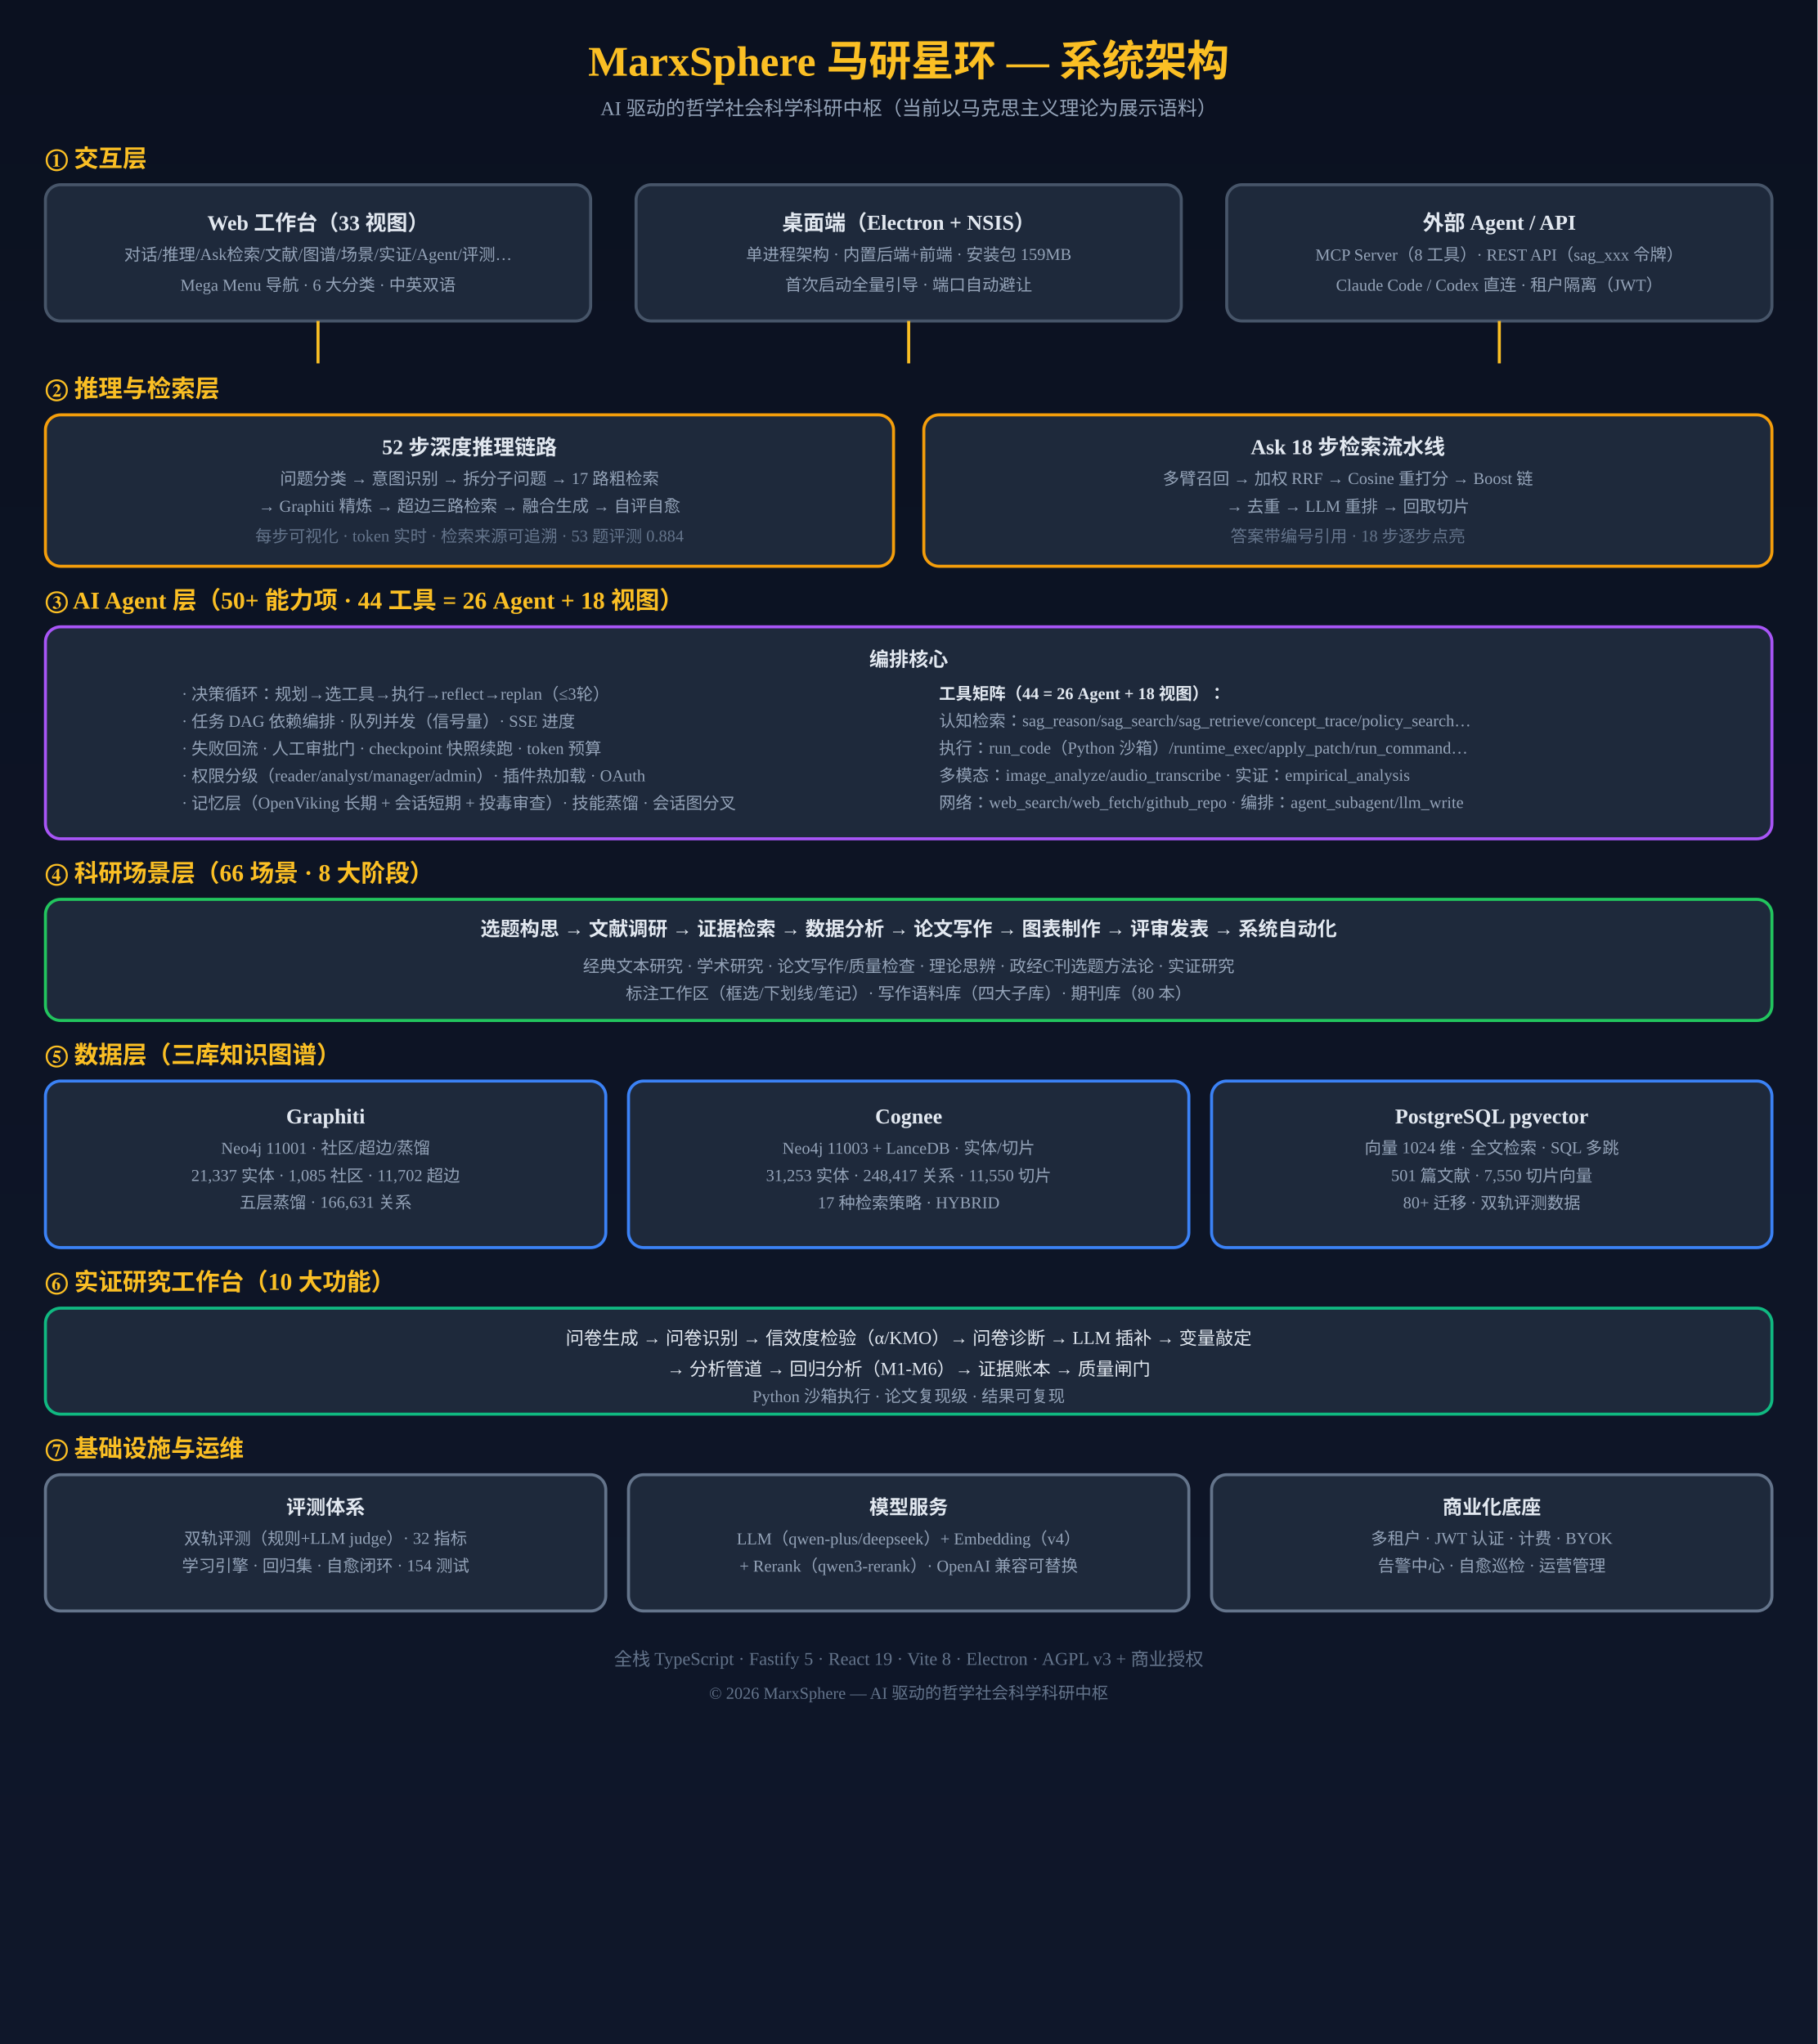
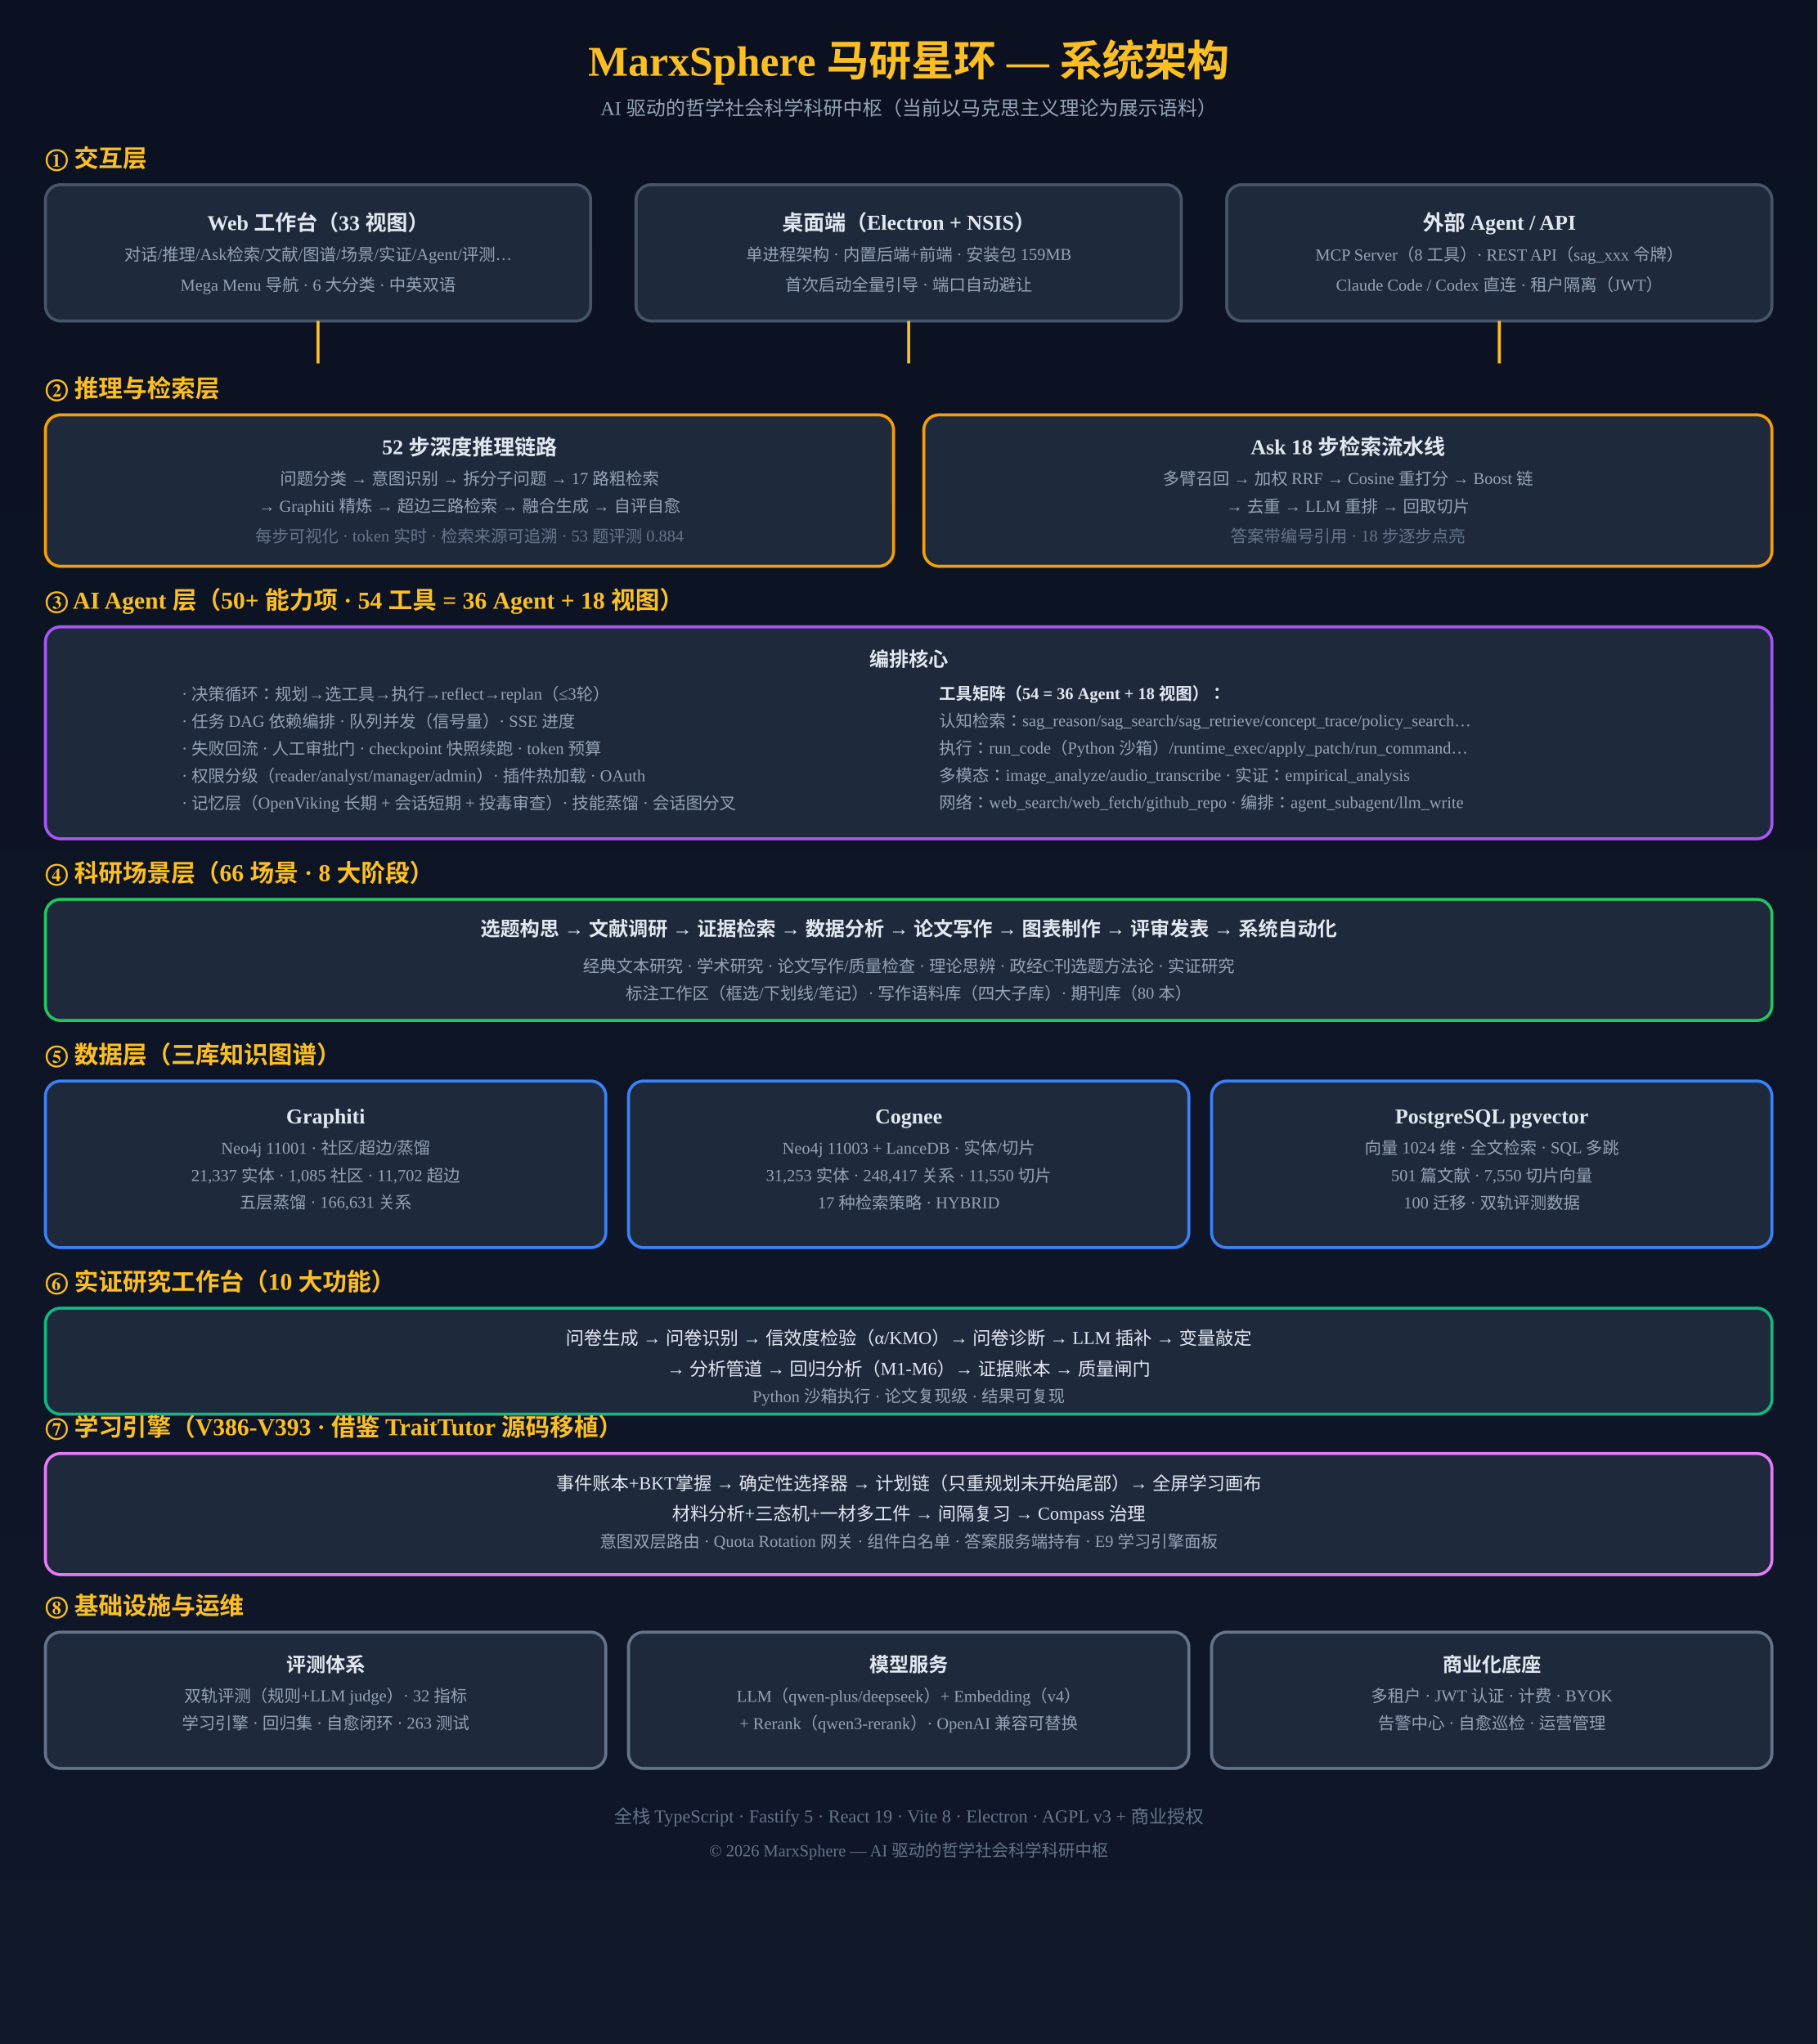
<svg xmlns="http://www.w3.org/2000/svg" viewBox="0 0 1200 1350" width="1200" height="1350">
  <defs>
    <linearGradient id="bg" x1="0" y1="0" x2="0" y2="1">
      <stop offset="0%" stop-color="#0b1120" />
      <stop offset="100%" stop-color="#0f172a" />
    </linearGradient>
  </defs>
  <rect width="1200" height="1350" fill="url(#bg)" />
  <text x="600" y="50" text-anchor="middle" font-size="28" font-weight="bold" fill="#fbbf24">MarxSphere 马研星环 — 系统架构</text>
  <text x="600" y="76" text-anchor="middle" font-size="13" fill="#94a3b8">AI 驱动的哲学社会科学科研中枢（当前以马克思主义理论为展示语料）</text>
  <text x="30" y="110" font-size="16" font-weight="bold" fill="#fbbf24">① 交互层</text>
  <rect x="30" y="122" width="360" height="90" rx="10" fill="#1e293b" stroke="#475569" stroke-width="2" />
  <text x="210" y="152" text-anchor="middle" font-size="14" font-weight="bold" fill="#e2e8f0">Web 工作台（33 视图）</text>
  <text x="210" y="172" text-anchor="middle" font-size="11" fill="#94a3b8">对话/推理/Ask检索/文献/图谱/场景/实证/Agent/评测…</text>
  <text x="210" y="192" text-anchor="middle" font-size="11" fill="#94a3b8">Mega Menu 导航 · 6 大分类 · 中英双语</text>
  <rect x="420" y="122" width="360" height="90" rx="10" fill="#1e293b" stroke="#475569" stroke-width="2" />
  <text x="600" y="152" text-anchor="middle" font-size="14" font-weight="bold" fill="#e2e8f0">桌面端（Electron + NSIS）</text>
  <text x="600" y="172" text-anchor="middle" font-size="11" fill="#94a3b8">单进程架构 · 内置后端+前端 · 安装包 159MB</text>
  <text x="600" y="192" text-anchor="middle" font-size="11" fill="#94a3b8">首次启动全量引导 · 端口自动避让</text>
  <rect x="810" y="122" width="360" height="90" rx="10" fill="#1e293b" stroke="#475569" stroke-width="2" />
  <text x="990" y="152" text-anchor="middle" font-size="14" font-weight="bold" fill="#e2e8f0">外部 Agent / API</text>
  <text x="990" y="172" text-anchor="middle" font-size="11" fill="#94a3b8">MCP Server（8 工具）· REST API（sag_xxx 令牌）</text>
  <text x="990" y="192" text-anchor="middle" font-size="11" fill="#94a3b8">Claude Code / Codex 直连 · 租户隔离（JWT）</text>
  <line x1="210" y1="212" x2="210" y2="240" stroke="#fbbf24" stroke-width="2" />
  <line x1="600" y1="212" x2="600" y2="240" stroke="#fbbf24" stroke-width="2" />
  <line x1="990" y1="212" x2="990" y2="240" stroke="#fbbf24" stroke-width="2" />
  <text x="30" y="262" font-size="16" font-weight="bold" fill="#fbbf24">② 推理与检索层</text>
  <rect x="30" y="274" width="560" height="100" rx="10" fill="#1e293b" stroke="#f59e0b" stroke-width="2" />
  <text x="310" y="300" text-anchor="middle" font-size="14" font-weight="bold" fill="#e2e8f0">52 步深度推理链路</text>
  <text x="310" y="320" text-anchor="middle" font-size="11" fill="#94a3b8">问题分类 → 意图识别 → 拆分子问题 → 17 路粗检索</text>
  <text x="310" y="338" text-anchor="middle" font-size="11" fill="#94a3b8">→ Graphiti 精炼 → 超边三路检索 → 融合生成 → 自评自愈</text>
  <text x="310" y="358" text-anchor="middle" font-size="11" fill="#64748b">每步可视化 · token 实时 · 检索来源可追溯 · 53 题评测 0.884</text>
  <rect x="610" y="274" width="560" height="100" rx="10" fill="#1e293b" stroke="#f59e0b" stroke-width="2" />
  <text x="890" y="300" text-anchor="middle" font-size="14" font-weight="bold" fill="#e2e8f0">Ask 18 步检索流水线</text>
  <text x="890" y="320" text-anchor="middle" font-size="11" fill="#94a3b8">多臂召回 → 加权 RRF → Cosine 重打分 → Boost 链</text>
  <text x="890" y="338" text-anchor="middle" font-size="11" fill="#94a3b8">→ 去重 → LLM 重排 → 回取切片</text>
  <text x="890" y="358" text-anchor="middle" font-size="11" fill="#64748b">答案带编号引用 · 18 步逐步点亮</text>
-   <text x="30" y="402" font-size="16" font-weight="bold" fill="#fbbf24">③ AI Agent 层（50+ 能力项 · 44 工具 = 26 Agent + 18 视图）</text>
+   <text x="30" y="402" font-size="16" font-weight="bold" fill="#fbbf24">③ AI Agent 层（50+ 能力项 · 54 工具 = 36 Agent + 18 视图）</text>
  <rect x="30" y="414" width="1140" height="140" rx="10" fill="#1e293b" stroke="#a855f7" stroke-width="2" />
  <text x="600" y="440" text-anchor="middle" font-size="13" font-weight="bold" fill="#e2e8f0">编排核心</text>
  <text x="120" y="462" font-size="11" fill="#94a3b8">· 决策循环：规划→选工具→执行→reflect→replan（≤3轮）</text>
  <text x="120" y="480" font-size="11" fill="#94a3b8">· 任务 DAG 依赖编排 · 队列并发（信号量）· SSE 进度</text>
  <text x="120" y="498" font-size="11" fill="#94a3b8">· 失败回流 · 人工审批门 · checkpoint 快照续跑 · token 预算</text>
  <text x="120" y="516" font-size="11" fill="#94a3b8">· 权限分级（reader/analyst/manager/admin）· 插件热加载 · OAuth</text>
  <text x="120" y="534" font-size="11" fill="#94a3b8">· 记忆层（OpenViking 长期 + 会话短期 + 投毒审查）· 技能蒸馏 · 会话图分叉</text>
-   <text x="620" y="462" font-size="11" fill="#e2e8f0" font-weight="bold">工具矩阵（44 = 26 Agent + 18 视图）：</text>
+   <text x="620" y="462" font-size="11" fill="#e2e8f0" font-weight="bold">工具矩阵（54 = 36 Agent + 18 视图）：</text>
  <text x="620" y="480" font-size="11" fill="#94a3b8">认知检索：sag_reason/sag_search/sag_retrieve/concept_trace/policy_search…</text>
  <text x="620" y="498" font-size="11" fill="#94a3b8">执行：run_code（Python 沙箱）/runtime_exec/apply_patch/run_command…</text>
  <text x="620" y="516" font-size="11" fill="#94a3b8">多模态：image_analyze/audio_transcribe · 实证：empirical_analysis</text>
  <text x="620" y="534" font-size="11" fill="#94a3b8">网络：web_search/web_fetch/github_repo · 编排：agent_subagent/llm_write</text>
  <text x="30" y="582" font-size="16" font-weight="bold" fill="#fbbf24">④ 科研场景层（66 场景 · 8 大阶段）</text>
  <rect x="30" y="594" width="1140" height="80" rx="10" fill="#1e293b" stroke="#22c55e" stroke-width="2" />
  <text x="600" y="618" text-anchor="middle" font-size="13" font-weight="bold" fill="#e2e8f0">选题构思 → 文献调研 → 证据检索 → 数据分析 → 论文写作 → 图表制作 → 评审发表 → 系统自动化</text>
  <text x="600" y="642" text-anchor="middle" font-size="11" fill="#94a3b8">经典文本研究 · 学术研究 · 论文写作/质量检查 · 理论思辨 · 政经C刊选题方法论 · 实证研究</text>
  <text x="600" y="660" text-anchor="middle" font-size="11" fill="#94a3b8">标注工作区（框选/下划线/笔记）· 写作语料库（四大子库）· 期刊库（80 本）</text>
  <text x="30" y="702" font-size="16" font-weight="bold" fill="#fbbf24">⑤ 数据层（三库知识图谱）</text>
  <rect x="30" y="714" width="370" height="110" rx="10" fill="#1e293b" stroke="#3b82f6" stroke-width="2" />
  <text x="215" y="742" text-anchor="middle" font-size="14" font-weight="bold" fill="#e2e8f0">Graphiti</text>
  <text x="215" y="762" text-anchor="middle" font-size="11" fill="#94a3b8">Neo4j 11001 · 社区/超边/蒸馏</text>
  <text x="215" y="780" text-anchor="middle" font-size="11" fill="#94a3b8">21,337 实体 · 1,085 社区 · 11,702 超边</text>
  <text x="215" y="798" text-anchor="middle" font-size="11" fill="#94a3b8">五层蒸馏 · 166,631 关系</text>
  <rect x="415" y="714" width="370" height="110" rx="10" fill="#1e293b" stroke="#3b82f6" stroke-width="2" />
  <text x="600" y="742" text-anchor="middle" font-size="14" font-weight="bold" fill="#e2e8f0">Cognee</text>
  <text x="600" y="762" text-anchor="middle" font-size="11" fill="#94a3b8">Neo4j 11003 + LanceDB · 实体/切片</text>
  <text x="600" y="780" text-anchor="middle" font-size="11" fill="#94a3b8">31,253 实体 · 248,417 关系 · 11,550 切片</text>
  <text x="600" y="798" text-anchor="middle" font-size="11" fill="#94a3b8">17 种检索策略 · HYBRID</text>
  <rect x="800" y="714" width="370" height="110" rx="10" fill="#1e293b" stroke="#3b82f6" stroke-width="2" />
  <text x="985" y="742" text-anchor="middle" font-size="14" font-weight="bold" fill="#e2e8f0">PostgreSQL pgvector</text>
  <text x="985" y="762" text-anchor="middle" font-size="11" fill="#94a3b8">向量 1024 维 · 全文检索 · SQL 多跳</text>
  <text x="985" y="780" text-anchor="middle" font-size="11" fill="#94a3b8">501 篇文献 · 7,550 切片向量</text>
-   <text x="985" y="798" text-anchor="middle" font-size="11" fill="#94a3b8">80+ 迁移 · 双轨评测数据</text>
+   <text x="985" y="798" text-anchor="middle" font-size="11" fill="#94a3b8">100 迁移 · 双轨评测数据</text>
  <text x="30" y="852" font-size="16" font-weight="bold" fill="#fbbf24">⑥ 实证研究工作台（10 大功能）</text>
  <rect x="30" y="864" width="1140" height="70" rx="10" fill="#1e293b" stroke="#10b981" stroke-width="2" />
  <text x="600" y="888" text-anchor="middle" font-size="12" fill="#e2e8f0">问卷生成 → 问卷识别 → 信效度检验（α/KMO）→ 问卷诊断 → LLM 插补 → 变量敲定</text>
  <text x="600" y="908" text-anchor="middle" font-size="12" fill="#e2e8f0">→ 分析管道 → 回归分析（M1-M6）→ 证据账本 → 质量闸门</text>
  <text x="600" y="926" text-anchor="middle" font-size="11" fill="#94a3b8">Python 沙箱执行 · 论文复现级 · 结果可复现</text>
-   <text x="30" y="962" font-size="16" font-weight="bold" fill="#fbbf24">⑦ 基础设施与运维</text>
-   <rect x="30" y="974" width="370" height="90" rx="10" fill="#1e293b" stroke="#64748b" stroke-width="2" />
-   <text x="215" y="1000" text-anchor="middle" font-size="13" font-weight="bold" fill="#e2e8f0">评测体系</text>
-   <text x="215" y="1020" text-anchor="middle" font-size="11" fill="#94a3b8">双轨评测（规则+LLM judge）· 32 指标</text>
-   <text x="215" y="1038" text-anchor="middle" font-size="11" fill="#94a3b8">学习引擎 · 回归集 · 自愈闭环 · 154 测试</text>
-   <rect x="415" y="974" width="370" height="90" rx="10" fill="#1e293b" stroke="#64748b" stroke-width="2" />
-   <text x="600" y="1000" text-anchor="middle" font-size="13" font-weight="bold" fill="#e2e8f0">模型服务</text>
-   <text x="600" y="1020" text-anchor="middle" font-size="11" fill="#94a3b8">LLM（qwen-plus/deepseek）+ Embedding（v4）</text>
-   <text x="600" y="1038" text-anchor="middle" font-size="11" fill="#94a3b8">+ Rerank（qwen3-rerank）· OpenAI 兼容可替换</text>
-   <rect x="800" y="974" width="370" height="90" rx="10" fill="#1e293b" stroke="#64748b" stroke-width="2" />
-   <text x="985" y="1000" text-anchor="middle" font-size="13" font-weight="bold" fill="#e2e8f0">商业化底座</text>
-   <text x="985" y="1020" text-anchor="middle" font-size="11" fill="#94a3b8">多租户 · JWT 认证 · 计费 · BYOK</text>
-   <text x="985" y="1038" text-anchor="middle" font-size="11" fill="#94a3b8">告警中心 · 自愈巡检 · 运营管理</text>
-   <text x="600" y="1100" text-anchor="middle" font-size="12" fill="#64748b">全栈 TypeScript · Fastify 5 · React 19 · Vite 8 · Electron · AGPL v3 + 商业授权</text>
-   <text x="600" y="1122" text-anchor="middle" font-size="11" fill="#64748b">© 2026 MarxSphere — AI 驱动的哲学社会科学科研中枢</text>
+   <text x="30" y="948" font-size="16" font-weight="bold" fill="#fbbf24">⑦ 学习引擎（V386-V393 · 借鉴 TraitTutor 源码移植）</text>
+   <rect x="30" y="960" width="1140" height="80" rx="10" fill="#1e293b" stroke="#e879f9" stroke-width="2" />
+   <text x="600" y="984" text-anchor="middle" font-size="12" fill="#e2e8f0">事件账本+BKT掌握 → 确定性选择器 → 计划链（只重规划未开始尾部）→ 全屏学习画布</text>
+   <text x="600" y="1004" text-anchor="middle" font-size="12" fill="#e2e8f0">材料分析+三态机+一材多工件 → 间隔复习 → Compass 治理</text>
+   <text x="600" y="1022" text-anchor="middle" font-size="11" fill="#94a3b8">意图双层路由 · Quota Rotation 网关 · 组件白名单 · 答案服务端持有 · E9 学习引擎面板</text>
+   <text x="30" y="1066" font-size="16" font-weight="bold" fill="#fbbf24">⑧ 基础设施与运维</text>
+   <rect x="30" y="1078" width="370" height="90" rx="10" fill="#1e293b" stroke="#64748b" stroke-width="2" />
+   <text x="215" y="1104" text-anchor="middle" font-size="13" font-weight="bold" fill="#e2e8f0">评测体系</text>
+   <text x="215" y="1124" text-anchor="middle" font-size="11" fill="#94a3b8">双轨评测（规则+LLM judge）· 32 指标</text>
+   <text x="215" y="1142" text-anchor="middle" font-size="11" fill="#94a3b8">学习引擎 · 回归集 · 自愈闭环 · 263 测试</text>
+   <rect x="415" y="1078" width="370" height="90" rx="10" fill="#1e293b" stroke="#64748b" stroke-width="2" />
+   <text x="600" y="1104" text-anchor="middle" font-size="13" font-weight="bold" fill="#e2e8f0">模型服务</text>
+   <text x="600" y="1124" text-anchor="middle" font-size="11" fill="#94a3b8">LLM（qwen-plus/deepseek）+ Embedding（v4）</text>
+   <text x="600" y="1142" text-anchor="middle" font-size="11" fill="#94a3b8">+ Rerank（qwen3-rerank）· OpenAI 兼容可替换</text>
+   <rect x="800" y="1078" width="370" height="90" rx="10" fill="#1e293b" stroke="#64748b" stroke-width="2" />
+   <text x="985" y="1104" text-anchor="middle" font-size="13" font-weight="bold" fill="#e2e8f0">商业化底座</text>
+   <text x="985" y="1124" text-anchor="middle" font-size="11" fill="#94a3b8">多租户 · JWT 认证 · 计费 · BYOK</text>
+   <text x="985" y="1142" text-anchor="middle" font-size="11" fill="#94a3b8">告警中心 · 自愈巡检 · 运营管理</text>
+   <text x="600" y="1204" text-anchor="middle" font-size="12" fill="#64748b">全栈 TypeScript · Fastify 5 · React 19 · Vite 8 · Electron · AGPL v3 + 商业授权</text>
+   <text x="600" y="1226" text-anchor="middle" font-size="11" fill="#64748b">© 2026 MarxSphere — AI 驱动的哲学社会科学科研中枢</text>
</svg>
